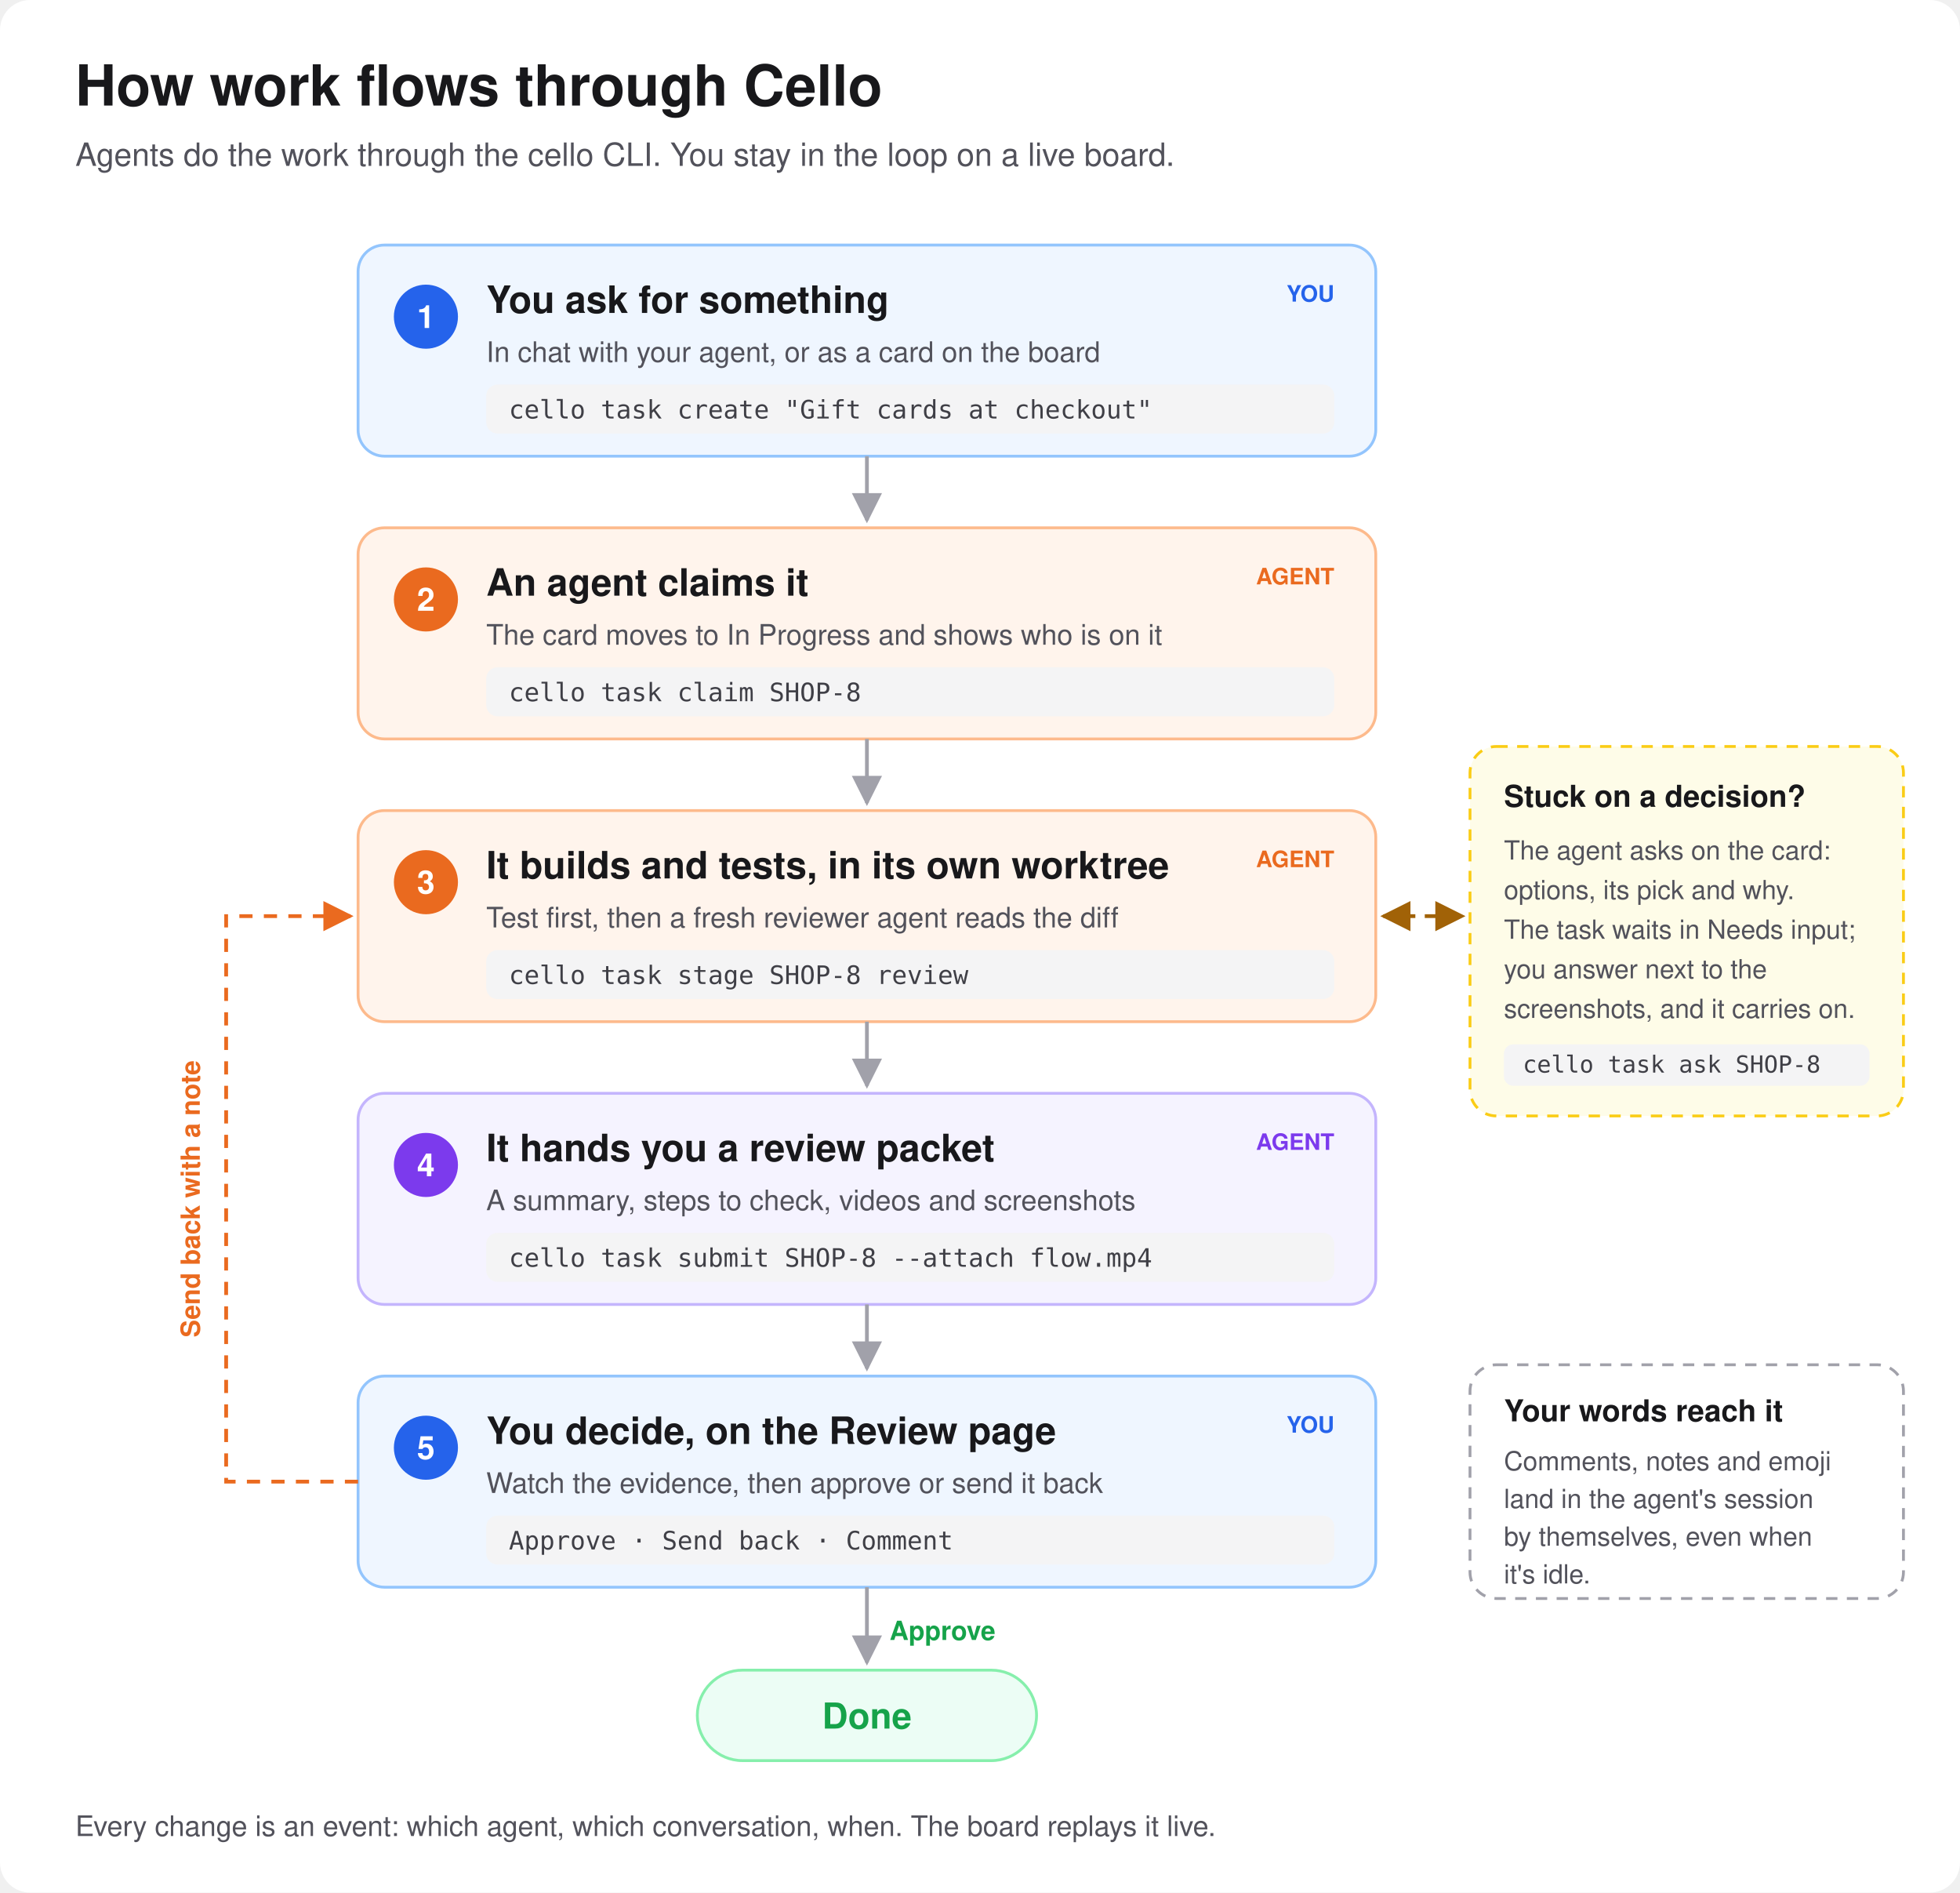
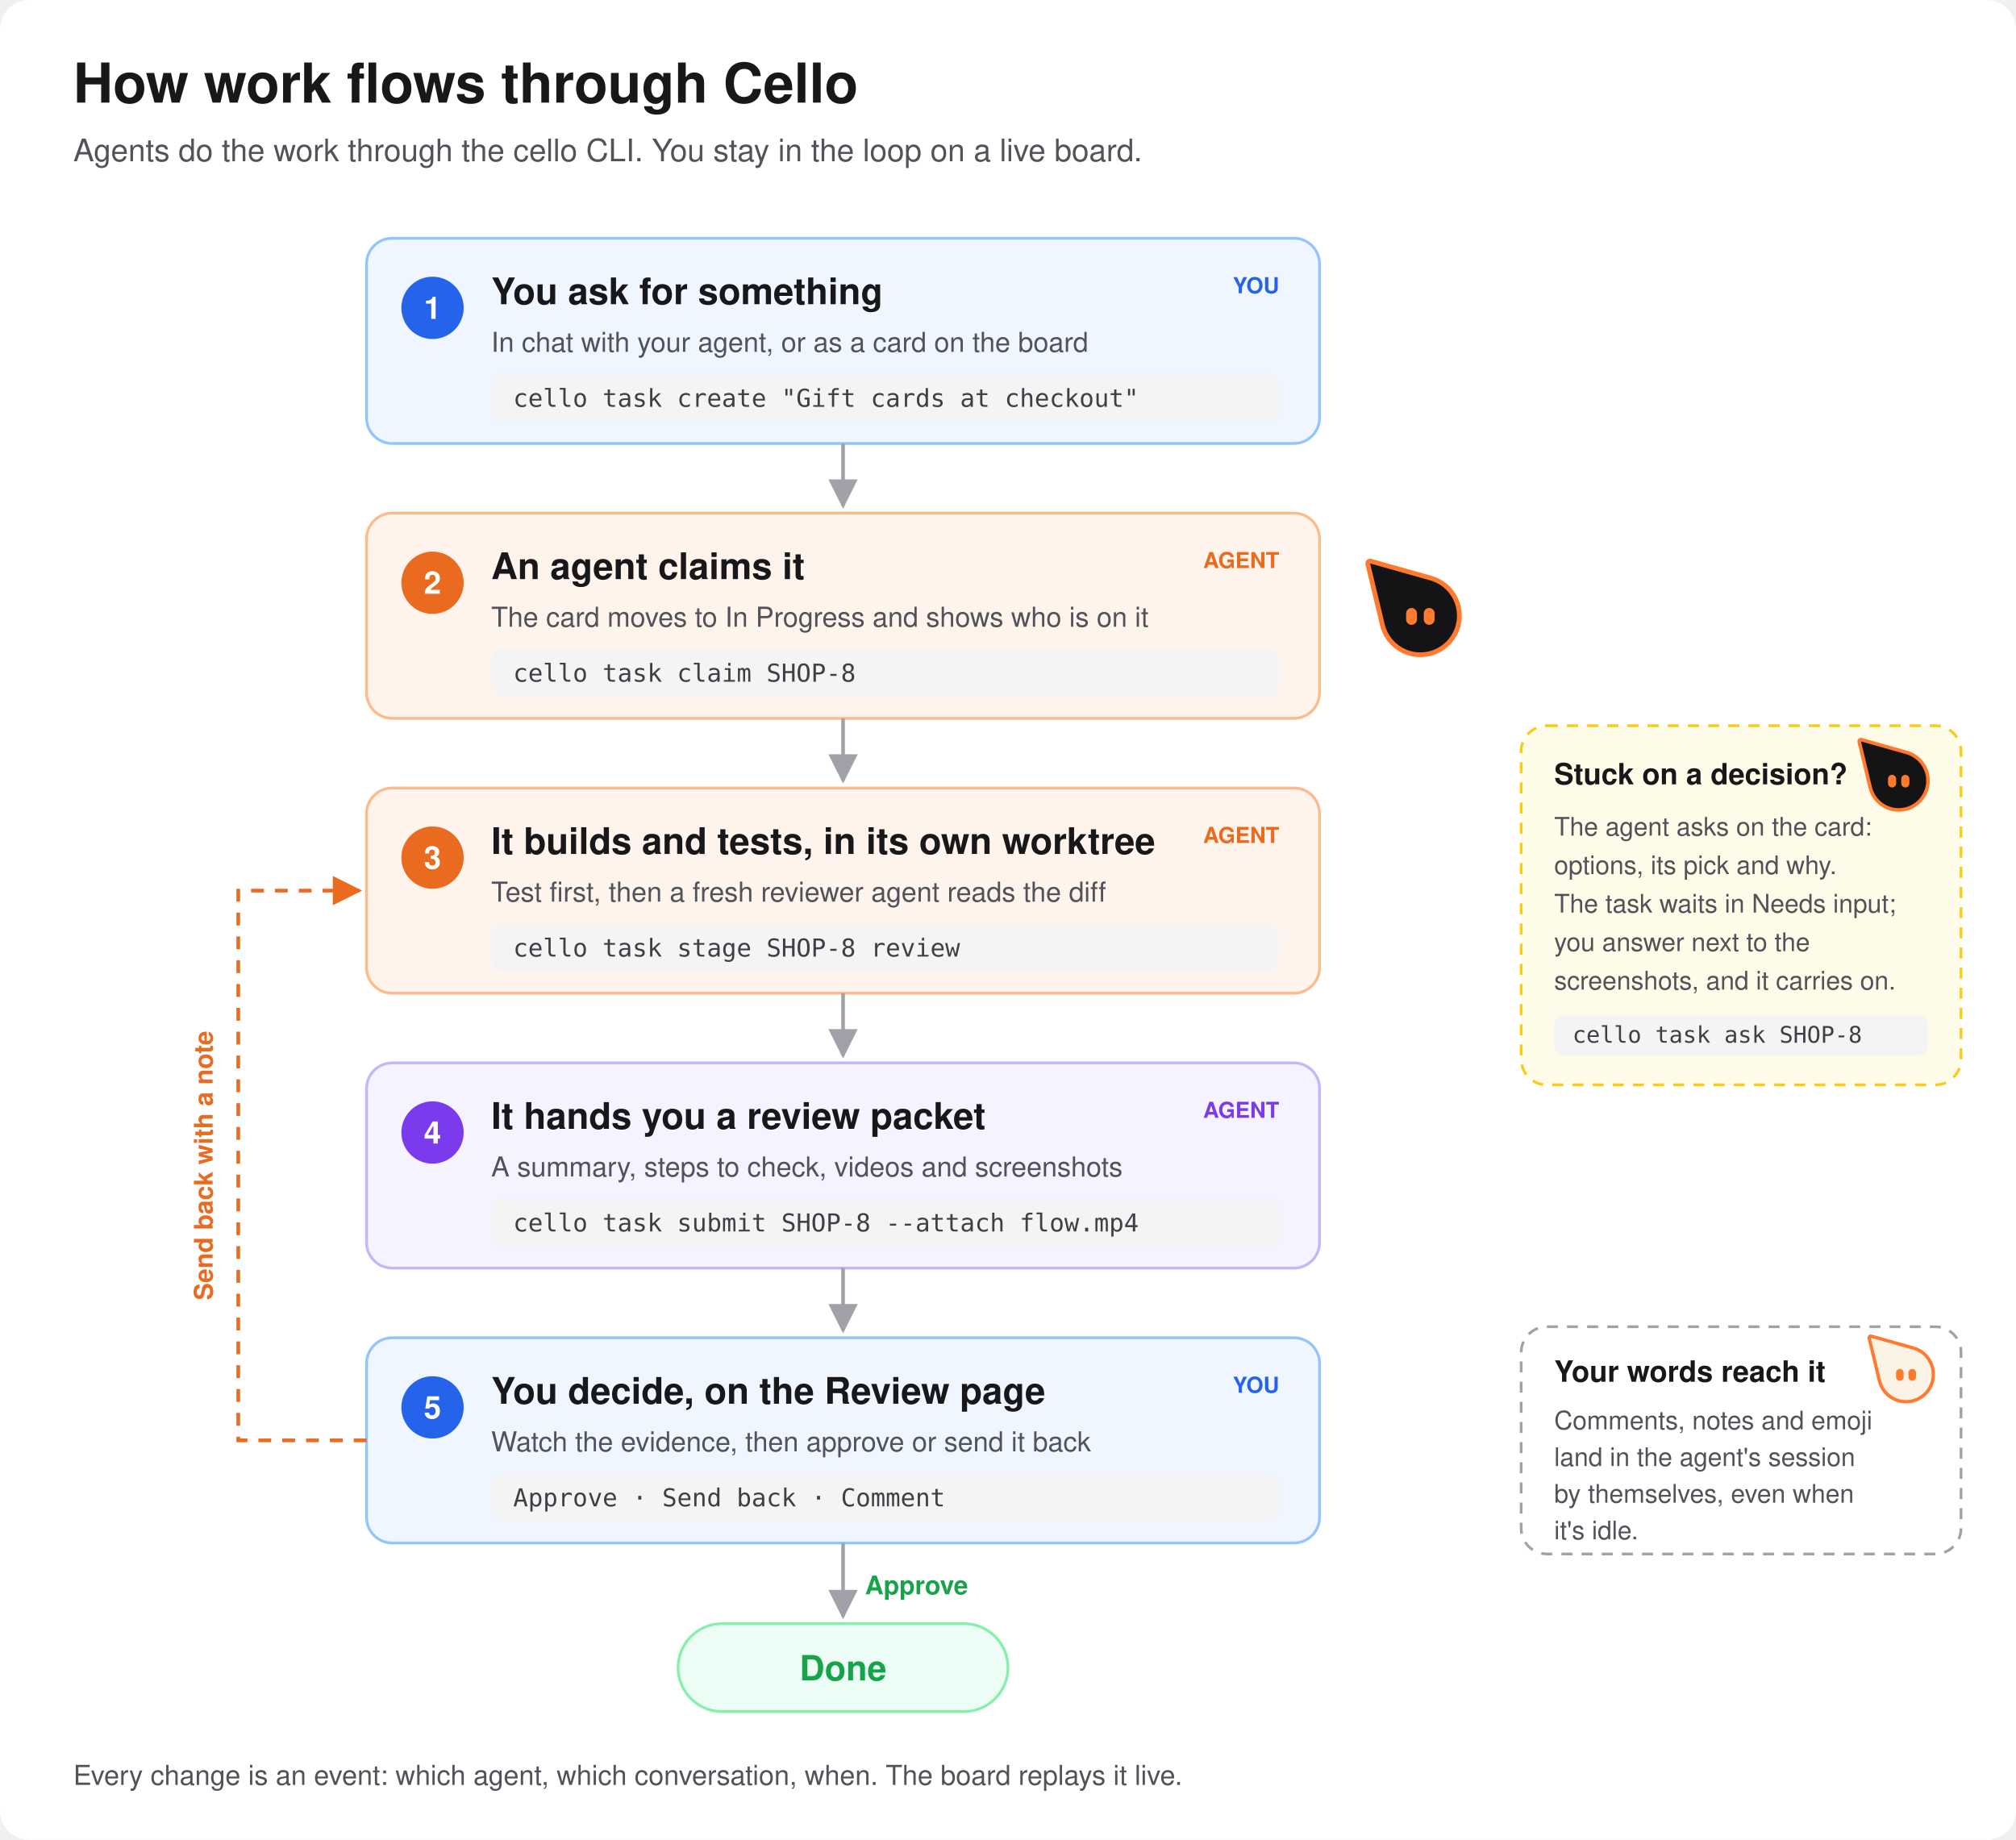
- <svg xmlns="http://www.w3.org/2000/svg" viewBox="0 0 1040 1004" width="1040" height="1004" role="img" aria-label="How work flows through Cello: you ask, an agent claims, builds and tests, submits a review packet, and you approve or send it back.">
+ <svg xmlns="http://www.w3.org/2000/svg" viewBox="0 0 1100 1004" width="1100" height="1004" role="img" aria-label="How work flows through Cello: you ask, an agent claims, builds and tests, submits a review packet, and you approve or send it back.">
+   <style>
+ .blink { transform-box: fill-box; transform-origin: center; animation: blink 4.2s infinite; }
+ .d1 .blink { animation-delay: -1.3s; } .d2 .blink { animation-delay: -2.6s; } .d3 .blink { animation-delay: -3.4s; }
+ @keyframes blink { 0%, 92%, 100% { transform: scaleY(1); } 95% { transform: scaleY(0.1); } }
+ @media (prefers-reduced-motion: reduce) { * { animation: none !important; } }
+ 
+ .trav { animation: trav 22s ease-in-out infinite; }
+ .trav-hop { transform-box: fill-box; transform-origin: 50% 100%; animation: travHop 22s ease-in-out infinite; }
+ .trav-fade { animation: travFade 22s linear infinite; }
+ @keyframes trav { 0% { transform: translate(0px, 0px); } 8% { transform: translate(0px, 0px); } 13% { transform: translate(0px, 150px); } 16% { transform: translate(0px, 150px); } 18% { transform: translate(34px, 150px); } 22% { transform: translate(34px, 150px); } 24% { transform: translate(0px, 150px); } 27% { transform: translate(0px, 150px); } 31% { transform: translate(0px, 300px); } 35% { transform: translate(0px, 300px); } 38% { transform: translate(0px, 450px); } 44% { transform: translate(0px, 450px); } 52% { transform: translate(0px, 150px); } 60% { transform: translate(0px, 150px); } 63% { transform: translate(0px, 300px); } 67% { transform: translate(0px, 300px); } 70% { transform: translate(0px, 450px); } 76% { transform: translate(0px, 450px); } 80% { transform: translate(0px, 574px); } 84% { transform: translate(-187px, 574px); } 100% { transform: translate(-187px, 574px); } }
+ @keyframes travHop { 0%, 3%, 7.5%, 85%, 89%, 93%, 100% { transform: translateY(0) scale(1, 1); }
+   5% { transform: translateY(-18px) scale(.95, 1.06); } 87% { transform: translateY(-22px) scale(.95, 1.06); } 91% { transform: translateY(-12px); }
+   27.5%, 29%, 64%, 65.5% { transform: rotate(-8deg); } 28.2%, 64.8% { transform: rotate(8deg); } }
+ @keyframes travFade { 0% { opacity: 0; } 2% { opacity: 1; } 95% { opacity: 1; } 98%, 100% { opacity: 0; } }
+ @keyframes g1 { 0% { opacity: 0; } 0% { opacity: 0; } 1% { opacity: 1; } 12% { opacity: 1; } 13.5% { opacity: 0; } 100% { opacity: 0; } } @keyframes g2 { 0% { opacity: 0; } 11.5% { opacity: 0; } 13% { opacity: 1; } 31% { opacity: 1; } 32.5% { opacity: 0; } 50.5% { opacity: 0; } 52% { opacity: 1; } 67% { opacity: 1; } 68.5% { opacity: 0; } 100% { opacity: 0; } } @keyframes gAsk { 0% { opacity: 0; } 15.5% { opacity: 0; } 17% { opacity: 1; } 24% { opacity: 1; } 25.5% { opacity: 0; } 100% { opacity: 0; } } @keyframes g3 { 0% { opacity: 0; } 29.5% { opacity: 0; } 31% { opacity: 1; } 38% { opacity: 1; } 39.5% { opacity: 0; } 65.5% { opacity: 0; } 67% { opacity: 1; } 72% { opacity: 1; } 73.5% { opacity: 0; } 100% { opacity: 0; } }
+ @keyframes g4 { 0% { opacity: 0; } 36.5% { opacity: 0; } 38% { opacity: 1; } 46% { opacity: 1; } 47.5% { opacity: 0; } 70.5% { opacity: 0; } 72% { opacity: 1; } 80% { opacity: 1; } 81.5% { opacity: 0; } 100% { opacity: 0; } } @keyframes gDone { 0% { opacity: 0; } 82.5% { opacity: 0; } 84% { opacity: 1; } 96% { opacity: 1; } 97.5% { opacity: 0; } 100% { opacity: 0; } } @keyframes gWords { 0% { opacity: 0; } 42.5% { opacity: 0; } 44% { opacity: 1; } 54% { opacity: 1; } 55.5% { opacity: 0; } 100% { opacity: 0; } }
+ .g1 { animation: g1 22s infinite; } .g2 { animation: g2 22s infinite; } .gAsk { animation: gAsk 22s infinite; }
+ .g3 { animation: g3 22s infinite; } .g4 { animation: g4 22s infinite; } .gDone { animation: gDone 22s infinite; } .gWords { animation: gWords 22s infinite; }
+ .bubbleAsk { animation: gAsk 22s infinite; } .bubbleWords { animation: gWords 22s infinite; }
+ .note { offset-path: path("M 200 786 H 130 V 486 H 200"); offset-rotate: 0deg; animation: noteGo 22s ease-in-out infinite; }
+ @keyframes noteGo { 0%, 45% { offset-distance: 0%; opacity: 0; } 46% { opacity: 1; offset-distance: 0%; } 52% { offset-distance: 100%; opacity: 1; } 53%, 100% { offset-distance: 100%; opacity: 0; } }
+ .think { transform-box: fill-box; transform-origin: 50% 100%; animation: think 3.2s ease-in-out infinite alternate; }
+ @keyframes think { from { transform: rotate(-7deg); } to { transform: rotate(5deg); } }
+ .look { animation: look 22s ease-in-out infinite; }
+ @keyframes look { 0%, 16%, 25%, 100% { transform: translate(0, 0); } 18%, 23% { transform: translate(-60px, 10px); } }
+ .bob { animation: bob 2.6s ease-in-out infinite alternate; }
+ @keyframes bob { to { transform: translateY(-5px); } }
+ </style>
  <defs>
    <marker id="a" viewBox="0 0 10 10" refX="9" refY="5" markerWidth="8" markerHeight="8" orient="auto-start-reverse">
      <path d="M0,0 L10,5 L0,10 z" fill="#A1A1AA" />
    </marker>
    <marker id="y" viewBox="0 0 10 10" refX="9" refY="5" markerWidth="8" markerHeight="8" orient="auto-start-reverse">
      <path d="M0,0 L10,5 L0,10 z" fill="#A16207" />
    </marker>
    <marker id="o" viewBox="0 0 10 10" refX="9" refY="5" markerWidth="8" markerHeight="8" orient="auto-start-reverse">
      <path d="M0,0 L10,5 L0,10 z" fill="#EA6A1F" />
    </marker>
  </defs>
-   <rect width="1040" height="1004" rx="16" fill="#FFFFFF" />
+   <rect width="1100" height="1004" rx="16" fill="#FFFFFF" />
  <text x="40" y="56" font-family="-apple-system, BlinkMacSystemFont, 'Segoe UI', Helvetica, Arial, sans-serif" font-size="30" font-weight="700" fill="#18181B" text-anchor="start">How work flows through Cello</text>
  <text x="40" y="88" font-family="-apple-system, BlinkMacSystemFont, 'Segoe UI', Helvetica, Arial, sans-serif" font-size="17" font-weight="400" fill="#52525B" text-anchor="start">Agents do the work through the cello CLI. You stay in the loop on a live board.</text>
-   <rect x="190" y="130" width="540" height="112" rx="14" fill="#EFF6FF" stroke="#93C5FD" stroke-width="1.5" />
-   <circle cx="226" cy="168" r="17" fill="#2563EB" />
-   <text x="226" y="174" font-family="-apple-system, BlinkMacSystemFont, 'Segoe UI', Helvetica, Arial, sans-serif" font-size="17" font-weight="700" fill="#FFFFFF" text-anchor="middle">1</text>
-   <text x="708" y="160" font-family="-apple-system, BlinkMacSystemFont, 'Segoe UI', Helvetica, Arial, sans-serif" font-size="12" font-weight="700" fill="#2563EB" text-anchor="end">YOU</text>
-   <text x="258" y="166" font-family="-apple-system, BlinkMacSystemFont, 'Segoe UI', Helvetica, Arial, sans-serif" font-size="20" font-weight="650" fill="#18181B" text-anchor="start">You ask for something</text>
-   <text x="258" y="192" font-family="-apple-system, BlinkMacSystemFont, 'Segoe UI', Helvetica, Arial, sans-serif" font-size="15" font-weight="400" fill="#52525B" text-anchor="start">In chat with your agent, or as a card on the board</text>
-   <rect x="258" y="204" width="450" height="26" rx="6" fill="#F4F4F5" />
-   <text x="270" y="222" font-family="ui-monospace, SFMono-Regular, Menlo, Consolas, monospace" font-size="13.5" font-weight="400" fill="#3F3F46" text-anchor="start">cello task create "Gift cards at checkout"</text>
+   <rect x="200" y="130" width="520" height="112" rx="14" fill="#EFF6FF" stroke="#93C5FD" stroke-width="1.5" />
+   <circle cx="236" cy="168" r="17" fill="#2563EB" />
+   <text x="236" y="174" font-family="-apple-system, BlinkMacSystemFont, 'Segoe UI', Helvetica, Arial, sans-serif" font-size="17" font-weight="700" fill="#FFFFFF" text-anchor="middle">1</text>
+   <text x="698" y="160" font-family="-apple-system, BlinkMacSystemFont, 'Segoe UI', Helvetica, Arial, sans-serif" font-size="12" font-weight="700" fill="#2563EB" text-anchor="end">YOU</text>
+   <text x="268" y="166" font-family="-apple-system, BlinkMacSystemFont, 'Segoe UI', Helvetica, Arial, sans-serif" font-size="20" font-weight="650" fill="#18181B" text-anchor="start">You ask for something</text>
+   <text x="268" y="192" font-family="-apple-system, BlinkMacSystemFont, 'Segoe UI', Helvetica, Arial, sans-serif" font-size="15" font-weight="400" fill="#52525B" text-anchor="start">In chat with your agent, or as a card on the board</text>
+   <rect x="268" y="204" width="430" height="26" rx="6" fill="#F4F4F5" />
+   <text x="280" y="222" font-family="ui-monospace, SFMono-Regular, Menlo, Consolas, monospace" font-size="13.5" font-weight="400" fill="#3F3F46" text-anchor="start">cello task create "Gift cards at checkout"</text>
  <line x1="460" y1="242" x2="460" y2="276" stroke="#A1A1AA" stroke-width="2" marker-end="url(#a)" />
-   <rect x="190" y="280" width="540" height="112" rx="14" fill="#FFF4EC" stroke="#FDBA8C" stroke-width="1.5" />
-   <circle cx="226" cy="318" r="17" fill="#EA6A1F" />
-   <text x="226" y="324" font-family="-apple-system, BlinkMacSystemFont, 'Segoe UI', Helvetica, Arial, sans-serif" font-size="17" font-weight="700" fill="#FFFFFF" text-anchor="middle">2</text>
-   <text x="708" y="310" font-family="-apple-system, BlinkMacSystemFont, 'Segoe UI', Helvetica, Arial, sans-serif" font-size="12" font-weight="700" fill="#EA6A1F" text-anchor="end">AGENT</text>
-   <text x="258" y="316" font-family="-apple-system, BlinkMacSystemFont, 'Segoe UI', Helvetica, Arial, sans-serif" font-size="20" font-weight="650" fill="#18181B" text-anchor="start">An agent claims it</text>
-   <text x="258" y="342" font-family="-apple-system, BlinkMacSystemFont, 'Segoe UI', Helvetica, Arial, sans-serif" font-size="15" font-weight="400" fill="#52525B" text-anchor="start">The card moves to In Progress and shows who is on it</text>
-   <rect x="258" y="354" width="450" height="26" rx="6" fill="#F4F4F5" />
-   <text x="270" y="372" font-family="ui-monospace, SFMono-Regular, Menlo, Consolas, monospace" font-size="13.5" font-weight="400" fill="#3F3F46" text-anchor="start">cello task claim SHOP-8</text>
+   <rect x="200" y="280" width="520" height="112" rx="14" fill="#FFF4EC" stroke="#FDBA8C" stroke-width="1.5" />
+   <rect class="g1" x="197" y="277" width="526" height="118" rx="16" fill="none" stroke="#EA6A1F" stroke-width="3" opacity="0" />
+   <circle cx="236" cy="318" r="17" fill="#EA6A1F" />
+   <text x="236" y="324" font-family="-apple-system, BlinkMacSystemFont, 'Segoe UI', Helvetica, Arial, sans-serif" font-size="17" font-weight="700" fill="#FFFFFF" text-anchor="middle">2</text>
+   <text x="698" y="310" font-family="-apple-system, BlinkMacSystemFont, 'Segoe UI', Helvetica, Arial, sans-serif" font-size="12" font-weight="700" fill="#EA6A1F" text-anchor="end">AGENT</text>
+   <text x="268" y="316" font-family="-apple-system, BlinkMacSystemFont, 'Segoe UI', Helvetica, Arial, sans-serif" font-size="20" font-weight="650" fill="#18181B" text-anchor="start">An agent claims it</text>
+   <text x="268" y="342" font-family="-apple-system, BlinkMacSystemFont, 'Segoe UI', Helvetica, Arial, sans-serif" font-size="15" font-weight="400" fill="#52525B" text-anchor="start">The card moves to In Progress and shows who is on it</text>
+   <rect x="268" y="354" width="430" height="26" rx="6" fill="#F4F4F5" />
+   <text x="280" y="372" font-family="ui-monospace, SFMono-Regular, Menlo, Consolas, monospace" font-size="13.5" font-weight="400" fill="#3F3F46" text-anchor="start">cello task claim SHOP-8</text>
  <line x1="460" y1="392" x2="460" y2="426" stroke="#A1A1AA" stroke-width="2" marker-end="url(#a)" />
-   <rect x="190" y="430" width="540" height="112" rx="14" fill="#FFF4EC" stroke="#FDBA8C" stroke-width="1.5" />
-   <circle cx="226" cy="468" r="17" fill="#EA6A1F" />
-   <text x="226" y="474" font-family="-apple-system, BlinkMacSystemFont, 'Segoe UI', Helvetica, Arial, sans-serif" font-size="17" font-weight="700" fill="#FFFFFF" text-anchor="middle">3</text>
-   <text x="708" y="460" font-family="-apple-system, BlinkMacSystemFont, 'Segoe UI', Helvetica, Arial, sans-serif" font-size="12" font-weight="700" fill="#EA6A1F" text-anchor="end">AGENT</text>
-   <text x="258" y="466" font-family="-apple-system, BlinkMacSystemFont, 'Segoe UI', Helvetica, Arial, sans-serif" font-size="20" font-weight="650" fill="#18181B" text-anchor="start">It builds and tests, in its own worktree</text>
-   <text x="258" y="492" font-family="-apple-system, BlinkMacSystemFont, 'Segoe UI', Helvetica, Arial, sans-serif" font-size="15" font-weight="400" fill="#52525B" text-anchor="start">Test first, then a fresh reviewer agent reads the diff</text>
-   <rect x="258" y="504" width="450" height="26" rx="6" fill="#F4F4F5" />
-   <text x="270" y="522" font-family="ui-monospace, SFMono-Regular, Menlo, Consolas, monospace" font-size="13.5" font-weight="400" fill="#3F3F46" text-anchor="start">cello task stage SHOP-8 review</text>
+   <rect x="200" y="430" width="520" height="112" rx="14" fill="#FFF4EC" stroke="#FDBA8C" stroke-width="1.5" />
+   <rect class="g2" x="197" y="427" width="526" height="118" rx="16" fill="none" stroke="#EA6A1F" stroke-width="3" opacity="0" />
+   <circle cx="236" cy="468" r="17" fill="#EA6A1F" />
+   <text x="236" y="474" font-family="-apple-system, BlinkMacSystemFont, 'Segoe UI', Helvetica, Arial, sans-serif" font-size="17" font-weight="700" fill="#FFFFFF" text-anchor="middle">3</text>
+   <text x="698" y="460" font-family="-apple-system, BlinkMacSystemFont, 'Segoe UI', Helvetica, Arial, sans-serif" font-size="12" font-weight="700" fill="#EA6A1F" text-anchor="end">AGENT</text>
+   <text x="268" y="466" font-family="-apple-system, BlinkMacSystemFont, 'Segoe UI', Helvetica, Arial, sans-serif" font-size="20" font-weight="650" fill="#18181B" text-anchor="start">It builds and tests, in its own worktree</text>
+   <text x="268" y="492" font-family="-apple-system, BlinkMacSystemFont, 'Segoe UI', Helvetica, Arial, sans-serif" font-size="15" font-weight="400" fill="#52525B" text-anchor="start">Test first, then a fresh reviewer agent reads the diff</text>
+   <rect x="268" y="504" width="430" height="26" rx="6" fill="#F4F4F5" />
+   <text x="280" y="522" font-family="ui-monospace, SFMono-Regular, Menlo, Consolas, monospace" font-size="13.5" font-weight="400" fill="#3F3F46" text-anchor="start">cello task stage SHOP-8 review</text>
  <line x1="460" y1="542" x2="460" y2="576" stroke="#A1A1AA" stroke-width="2" marker-end="url(#a)" />
-   <rect x="190" y="580" width="540" height="112" rx="14" fill="#F5F3FF" stroke="#C4B5FD" stroke-width="1.5" />
-   <circle cx="226" cy="618" r="17" fill="#7C3AED" />
-   <text x="226" y="624" font-family="-apple-system, BlinkMacSystemFont, 'Segoe UI', Helvetica, Arial, sans-serif" font-size="17" font-weight="700" fill="#FFFFFF" text-anchor="middle">4</text>
-   <text x="708" y="610" font-family="-apple-system, BlinkMacSystemFont, 'Segoe UI', Helvetica, Arial, sans-serif" font-size="12" font-weight="700" fill="#7C3AED" text-anchor="end">AGENT</text>
-   <text x="258" y="616" font-family="-apple-system, BlinkMacSystemFont, 'Segoe UI', Helvetica, Arial, sans-serif" font-size="20" font-weight="650" fill="#18181B" text-anchor="start">It hands you a review packet</text>
-   <text x="258" y="642" font-family="-apple-system, BlinkMacSystemFont, 'Segoe UI', Helvetica, Arial, sans-serif" font-size="15" font-weight="400" fill="#52525B" text-anchor="start">A summary, steps to check, videos and screenshots</text>
-   <rect x="258" y="654" width="450" height="26" rx="6" fill="#F4F4F5" />
-   <text x="270" y="672" font-family="ui-monospace, SFMono-Regular, Menlo, Consolas, monospace" font-size="13.5" font-weight="400" fill="#3F3F46" text-anchor="start">cello task submit SHOP-8 --attach flow.mp4</text>
+   <rect x="200" y="580" width="520" height="112" rx="14" fill="#F5F3FF" stroke="#C4B5FD" stroke-width="1.5" />
+   <rect class="g3" x="197" y="577" width="526" height="118" rx="16" fill="none" stroke="#7C3AED" stroke-width="3" opacity="0" />
+   <circle cx="236" cy="618" r="17" fill="#7C3AED" />
+   <text x="236" y="624" font-family="-apple-system, BlinkMacSystemFont, 'Segoe UI', Helvetica, Arial, sans-serif" font-size="17" font-weight="700" fill="#FFFFFF" text-anchor="middle">4</text>
+   <text x="698" y="610" font-family="-apple-system, BlinkMacSystemFont, 'Segoe UI', Helvetica, Arial, sans-serif" font-size="12" font-weight="700" fill="#7C3AED" text-anchor="end">AGENT</text>
+   <text x="268" y="616" font-family="-apple-system, BlinkMacSystemFont, 'Segoe UI', Helvetica, Arial, sans-serif" font-size="20" font-weight="650" fill="#18181B" text-anchor="start">It hands you a review packet</text>
+   <text x="268" y="642" font-family="-apple-system, BlinkMacSystemFont, 'Segoe UI', Helvetica, Arial, sans-serif" font-size="15" font-weight="400" fill="#52525B" text-anchor="start">A summary, steps to check, videos and screenshots</text>
+   <rect x="268" y="654" width="430" height="26" rx="6" fill="#F4F4F5" />
+   <text x="280" y="672" font-family="ui-monospace, SFMono-Regular, Menlo, Consolas, monospace" font-size="13.5" font-weight="400" fill="#3F3F46" text-anchor="start">cello task submit SHOP-8 --attach flow.mp4</text>
  <line x1="460" y1="692" x2="460" y2="726" stroke="#A1A1AA" stroke-width="2" marker-end="url(#a)" />
-   <rect x="190" y="730" width="540" height="112" rx="14" fill="#EFF6FF" stroke="#93C5FD" stroke-width="1.5" />
-   <circle cx="226" cy="768" r="17" fill="#2563EB" />
-   <text x="226" y="774" font-family="-apple-system, BlinkMacSystemFont, 'Segoe UI', Helvetica, Arial, sans-serif" font-size="17" font-weight="700" fill="#FFFFFF" text-anchor="middle">5</text>
-   <text x="708" y="760" font-family="-apple-system, BlinkMacSystemFont, 'Segoe UI', Helvetica, Arial, sans-serif" font-size="12" font-weight="700" fill="#2563EB" text-anchor="end">YOU</text>
-   <text x="258" y="766" font-family="-apple-system, BlinkMacSystemFont, 'Segoe UI', Helvetica, Arial, sans-serif" font-size="20" font-weight="650" fill="#18181B" text-anchor="start">You decide, on the Review page</text>
-   <text x="258" y="792" font-family="-apple-system, BlinkMacSystemFont, 'Segoe UI', Helvetica, Arial, sans-serif" font-size="15" font-weight="400" fill="#52525B" text-anchor="start">Watch the evidence, then approve or send it back</text>
-   <rect x="258" y="804" width="450" height="26" rx="6" fill="#F4F4F5" />
-   <text x="270" y="822" font-family="ui-monospace, SFMono-Regular, Menlo, Consolas, monospace" font-size="13.5" font-weight="400" fill="#3F3F46" text-anchor="start">Approve  ·  Send back  ·  Comment</text>
+   <rect x="200" y="730" width="520" height="112" rx="14" fill="#EFF6FF" stroke="#93C5FD" stroke-width="1.5" />
+   <rect class="g4" x="197" y="727" width="526" height="118" rx="16" fill="none" stroke="#2563EB" stroke-width="3" opacity="0" />
+   <circle cx="236" cy="768" r="17" fill="#2563EB" />
+   <text x="236" y="774" font-family="-apple-system, BlinkMacSystemFont, 'Segoe UI', Helvetica, Arial, sans-serif" font-size="17" font-weight="700" fill="#FFFFFF" text-anchor="middle">5</text>
+   <text x="698" y="760" font-family="-apple-system, BlinkMacSystemFont, 'Segoe UI', Helvetica, Arial, sans-serif" font-size="12" font-weight="700" fill="#2563EB" text-anchor="end">YOU</text>
+   <text x="268" y="766" font-family="-apple-system, BlinkMacSystemFont, 'Segoe UI', Helvetica, Arial, sans-serif" font-size="20" font-weight="650" fill="#18181B" text-anchor="start">You decide, on the Review page</text>
+   <text x="268" y="792" font-family="-apple-system, BlinkMacSystemFont, 'Segoe UI', Helvetica, Arial, sans-serif" font-size="15" font-weight="400" fill="#52525B" text-anchor="start">Watch the evidence, then approve or send it back</text>
+   <rect x="268" y="804" width="430" height="26" rx="6" fill="#F4F4F5" />
+   <text x="280" y="822" font-family="ui-monospace, SFMono-Regular, Menlo, Consolas, monospace" font-size="13.5" font-weight="400" fill="#3F3F46" text-anchor="start">Approve  ·  Send back  ·  Comment</text>
  <line x1="460" y1="842" x2="460" y2="882" stroke="#A1A1AA" stroke-width="2" marker-end="url(#a)" />
  <text x="472" y="870" font-family="-apple-system, BlinkMacSystemFont, 'Segoe UI', Helvetica, Arial, sans-serif" font-size="14" font-weight="600" fill="#16A34A" text-anchor="start">Approve</text>
  <rect x="370" y="886" width="180" height="48" rx="24" fill="#ECFDF5" stroke="#86EFAC" stroke-width="1.5" />
+   <rect class="gDone" x="367" y="883" width="186" height="54" rx="27" fill="none" stroke="#16A34A" stroke-width="3" opacity="0" />
  <text x="460" y="917" font-family="-apple-system, BlinkMacSystemFont, 'Segoe UI', Helvetica, Arial, sans-serif" font-size="19" font-weight="700" fill="#16A34A" text-anchor="middle">Done</text>
-   <path d="M 190 786 H 120 V 486 H 186" fill="none" stroke="#EA6A1F" stroke-width="2" stroke-dasharray="7 6" marker-end="url(#o)" />
-   <g transform="translate(106 636) rotate(-90)">
+   <path d="M 200 786 H 130 V 486 H 196" fill="none" stroke="#EA6A1F" stroke-width="2" stroke-dasharray="7 6" marker-end="url(#o)" />
+   <g transform="translate(116 636) rotate(-90)">
    <text x="0" y="0" font-family="-apple-system, BlinkMacSystemFont, 'Segoe UI', Helvetica, Arial, sans-serif" font-size="14" font-weight="600" fill="#EA6A1F" text-anchor="middle">Send back with a note</text>
  </g>
-   <rect x="780" y="396" width="230" height="196" rx="14" fill="#FEFCE8" stroke="#FACC15" stroke-width="1.5" stroke-dasharray="6 5" />
-   <text x="798" y="428" font-family="-apple-system, BlinkMacSystemFont, 'Segoe UI', Helvetica, Arial, sans-serif" font-size="16" font-weight="700" fill="#18181B" text-anchor="start">Stuck on a decision?</text>
-   <text x="798" y="456" font-family="-apple-system, BlinkMacSystemFont, 'Segoe UI', Helvetica, Arial, sans-serif" font-size="14" font-weight="400" fill="#52525B" text-anchor="start">The agent asks on the card:</text>
-   <text x="798" y="477" font-family="-apple-system, BlinkMacSystemFont, 'Segoe UI', Helvetica, Arial, sans-serif" font-size="14" font-weight="400" fill="#52525B" text-anchor="start">options, its pick and why.</text>
-   <text x="798" y="498" font-family="-apple-system, BlinkMacSystemFont, 'Segoe UI', Helvetica, Arial, sans-serif" font-size="14" font-weight="400" fill="#52525B" text-anchor="start">The task waits in Needs input;</text>
-   <text x="798" y="519" font-family="-apple-system, BlinkMacSystemFont, 'Segoe UI', Helvetica, Arial, sans-serif" font-size="14" font-weight="400" fill="#52525B" text-anchor="start">you answer next to the</text>
-   <text x="798" y="540" font-family="-apple-system, BlinkMacSystemFont, 'Segoe UI', Helvetica, Arial, sans-serif" font-size="14" font-weight="400" fill="#52525B" text-anchor="start">screenshots, and it carries on.</text>
-   <rect x="798" y="554" width="194" height="22" rx="5" fill="#F4F4F5" />
-   <text x="808" y="569" font-family="ui-monospace, SFMono-Regular, Menlo, Consolas, monospace" font-size="12.5" font-weight="400" fill="#3F3F46" text-anchor="start">cello task ask SHOP-8</text>
-   <line x1="734" y1="486" x2="776" y2="486" stroke="#A16207" stroke-width="2" stroke-dasharray="6 5" marker-start="url(#y)" marker-end="url(#y)" />
-   <rect x="780" y="724" width="230" height="124" rx="14" fill="none" stroke="#A1A1AA" stroke-width="1.5" stroke-dasharray="6 5" />
-   <text x="798" y="754" font-family="-apple-system, BlinkMacSystemFont, 'Segoe UI', Helvetica, Arial, sans-serif" font-size="16" font-weight="700" fill="#18181B" text-anchor="start">Your words reach it</text>
-   <text x="798" y="780" font-family="-apple-system, BlinkMacSystemFont, 'Segoe UI', Helvetica, Arial, sans-serif" font-size="14" font-weight="400" fill="#52525B" text-anchor="start">Comments, notes and emoji</text>
-   <text x="798" y="800" font-family="-apple-system, BlinkMacSystemFont, 'Segoe UI', Helvetica, Arial, sans-serif" font-size="14" font-weight="400" fill="#52525B" text-anchor="start">land in the agent's session</text>
-   <text x="798" y="820" font-family="-apple-system, BlinkMacSystemFont, 'Segoe UI', Helvetica, Arial, sans-serif" font-size="14" font-weight="400" fill="#52525B" text-anchor="start">by themselves, even when</text>
-   <text x="798" y="840" font-family="-apple-system, BlinkMacSystemFont, 'Segoe UI', Helvetica, Arial, sans-serif" font-size="14" font-weight="400" fill="#52525B" text-anchor="start">it's idle.</text>
+   <g class="note" opacity="0">
+     <g transform="translate(-15 -11)">
+       <rect width="30" height="22" rx="5" fill="#EA6A1F" />
+       <rect x="6" y="6" width="18" height="2.5" rx="1" fill="#FFFFFF" />
+       <rect x="6" y="12" width="12" height="2.5" rx="1" fill="#FFFFFF" />
+     </g>
+   </g>
+   <rect x="830" y="396" width="240" height="196" rx="14" fill="#FEFCE8" stroke="#FACC15" stroke-width="1.5" stroke-dasharray="6 5" />
+   <rect class="gAsk" x="827" y="393" width="246" height="202" rx="16" fill="none" stroke="#A16207" stroke-width="3" opacity="0" />
+   <text x="848" y="428" font-family="-apple-system, BlinkMacSystemFont, 'Segoe UI', Helvetica, Arial, sans-serif" font-size="16" font-weight="700" fill="#18181B" text-anchor="start">Stuck on a decision?</text>
+   <text x="848" y="456" font-family="-apple-system, BlinkMacSystemFont, 'Segoe UI', Helvetica, Arial, sans-serif" font-size="14" font-weight="400" fill="#52525B" text-anchor="start">The agent asks on the card:</text>
+   <text x="848" y="477" font-family="-apple-system, BlinkMacSystemFont, 'Segoe UI', Helvetica, Arial, sans-serif" font-size="14" font-weight="400" fill="#52525B" text-anchor="start">options, its pick and why.</text>
+   <text x="848" y="498" font-family="-apple-system, BlinkMacSystemFont, 'Segoe UI', Helvetica, Arial, sans-serif" font-size="14" font-weight="400" fill="#52525B" text-anchor="start">The task waits in Needs input;</text>
+   <text x="848" y="519" font-family="-apple-system, BlinkMacSystemFont, 'Segoe UI', Helvetica, Arial, sans-serif" font-size="14" font-weight="400" fill="#52525B" text-anchor="start">you answer next to the</text>
+   <text x="848" y="540" font-family="-apple-system, BlinkMacSystemFont, 'Segoe UI', Helvetica, Arial, sans-serif" font-size="14" font-weight="400" fill="#52525B" text-anchor="start">screenshots, and it carries on.</text>
+   <rect x="848" y="554" width="204" height="22" rx="5" fill="#F4F4F5" />
+   <text x="858" y="569" font-family="ui-monospace, SFMono-Regular, Menlo, Consolas, monospace" font-size="12.5" font-weight="400" fill="#3F3F46" text-anchor="start">cello task ask SHOP-8</text>
+   <g transform="translate(1036 426)">
+     <g class="think d2">
+       <g transform="scale(0.0556) translate(-575 -570)">
+         <path d="M205 185 L312.4 633 A270 270 0 1 0 648.4 310.2 Z" fill="#FF7A2F" stroke="#FF7A2F" stroke-width="70" stroke-linejoin="round" />
+         <path d="M205 185 L312.4 633 A270 270 0 1 0 648.4 310.2 Z" fill="#141416" />
+         <g class="look">
+           <g class="blink" fill="#FF7A2F">
+             <rect x="470" y="513" width="80" height="124" rx="40" />
+             <rect x="600" y="513" width="80" height="124" rx="40" />
+           </g>
+         </g>
+       </g>
+     </g>
+   </g>
+   <g class="bubbleAsk" opacity="0">
+     <circle cx="1012" cy="400" r="11" fill="#A16207" />
+     <text x="1012" y="405" font-family="-apple-system, BlinkMacSystemFont, 'Segoe UI', Helvetica, Arial, sans-serif" font-size="15" font-weight="800" fill="#FFFFFF" text-anchor="middle">?</text>
+   </g>
+   <rect x="830" y="724" width="240" height="124" rx="14" fill="none" stroke="#A1A1AA" stroke-width="1.5" stroke-dasharray="6 5" />
+   <rect class="gWords" x="827" y="721" width="246" height="130" rx="16" fill="none" stroke="#EA6A1F" stroke-width="3" opacity="0" />
+   <text x="848" y="754" font-family="-apple-system, BlinkMacSystemFont, 'Segoe UI', Helvetica, Arial, sans-serif" font-size="16" font-weight="700" fill="#18181B" text-anchor="start">Your words reach it</text>
+   <text x="848" y="780" font-family="-apple-system, BlinkMacSystemFont, 'Segoe UI', Helvetica, Arial, sans-serif" font-size="14" font-weight="400" fill="#52525B" text-anchor="start">Comments, notes and emoji</text>
+   <text x="848" y="800" font-family="-apple-system, BlinkMacSystemFont, 'Segoe UI', Helvetica, Arial, sans-serif" font-size="14" font-weight="400" fill="#52525B" text-anchor="start">land in the agent's session</text>
+   <text x="848" y="820" font-family="-apple-system, BlinkMacSystemFont, 'Segoe UI', Helvetica, Arial, sans-serif" font-size="14" font-weight="400" fill="#52525B" text-anchor="start">by themselves, even when</text>
+   <text x="848" y="840" font-family="-apple-system, BlinkMacSystemFont, 'Segoe UI', Helvetica, Arial, sans-serif" font-size="14" font-weight="400" fill="#52525B" text-anchor="start">it's idle.</text>
+   <g transform="translate(1040 750)">
+     <g class="bob d3">
+       <g transform="scale(0.0519) translate(-575 -570)">
+         <path d="M205 185 L312.4 633 A270 270 0 1 0 648.4 310.2 Z" fill="#FF7A2F" stroke="#FF7A2F" stroke-width="70" stroke-linejoin="round" />
+         <path d="M205 185 L312.4 633 A270 270 0 1 0 648.4 310.2 Z" fill="#FBF3E3" />
+         <g class="">
+           <g class="blink" fill="#FF7A2F">
+             <rect x="470" y="513" width="80" height="124" rx="40" />
+             <rect x="600" y="513" width="80" height="124" rx="40" />
+           </g>
+         </g>
+       </g>
+     </g>
+   </g>
+   <g class="bubbleWords" opacity="0">
+     <rect x="994" y="710" width="34" height="22" rx="8" fill="#EA6A1F" />
+     <text x="1011" y="726" font-family="-apple-system, BlinkMacSystemFont, 'Segoe UI', Helvetica, Arial, sans-serif" font-size="14" font-weight="700" fill="#FFFFFF" text-anchor="middle">✎</text>
+   </g>
+   <g transform="translate(775 336)">
+     <g class="trav">
+       <g class="trav-fade">
+         <g class="trav-hop d1">
+           <g transform="scale(0.0741) translate(-575 -570)">
+             <path d="M205 185 L312.4 633 A270 270 0 1 0 648.4 310.2 Z" fill="#FF7A2F" stroke="#FF7A2F" stroke-width="70" stroke-linejoin="round" />
+             <path d="M205 185 L312.4 633 A270 270 0 1 0 648.4 310.2 Z" fill="#141416" />
+             <g class="">
+               <g class="blink" fill="#FF7A2F">
+                 <rect x="470" y="513" width="80" height="124" rx="40" />
+                 <rect x="600" y="513" width="80" height="124" rx="40" />
+               </g>
+             </g>
+           </g>
+         </g>
+       </g>
+     </g>
+   </g>
  <text x="40" y="974" font-family="-apple-system, BlinkMacSystemFont, 'Segoe UI', Helvetica, Arial, sans-serif" font-size="15" font-weight="400" fill="#52525B" text-anchor="start">Every change is an event: which agent, which conversation, when. The board replays it live.</text>
</svg>
